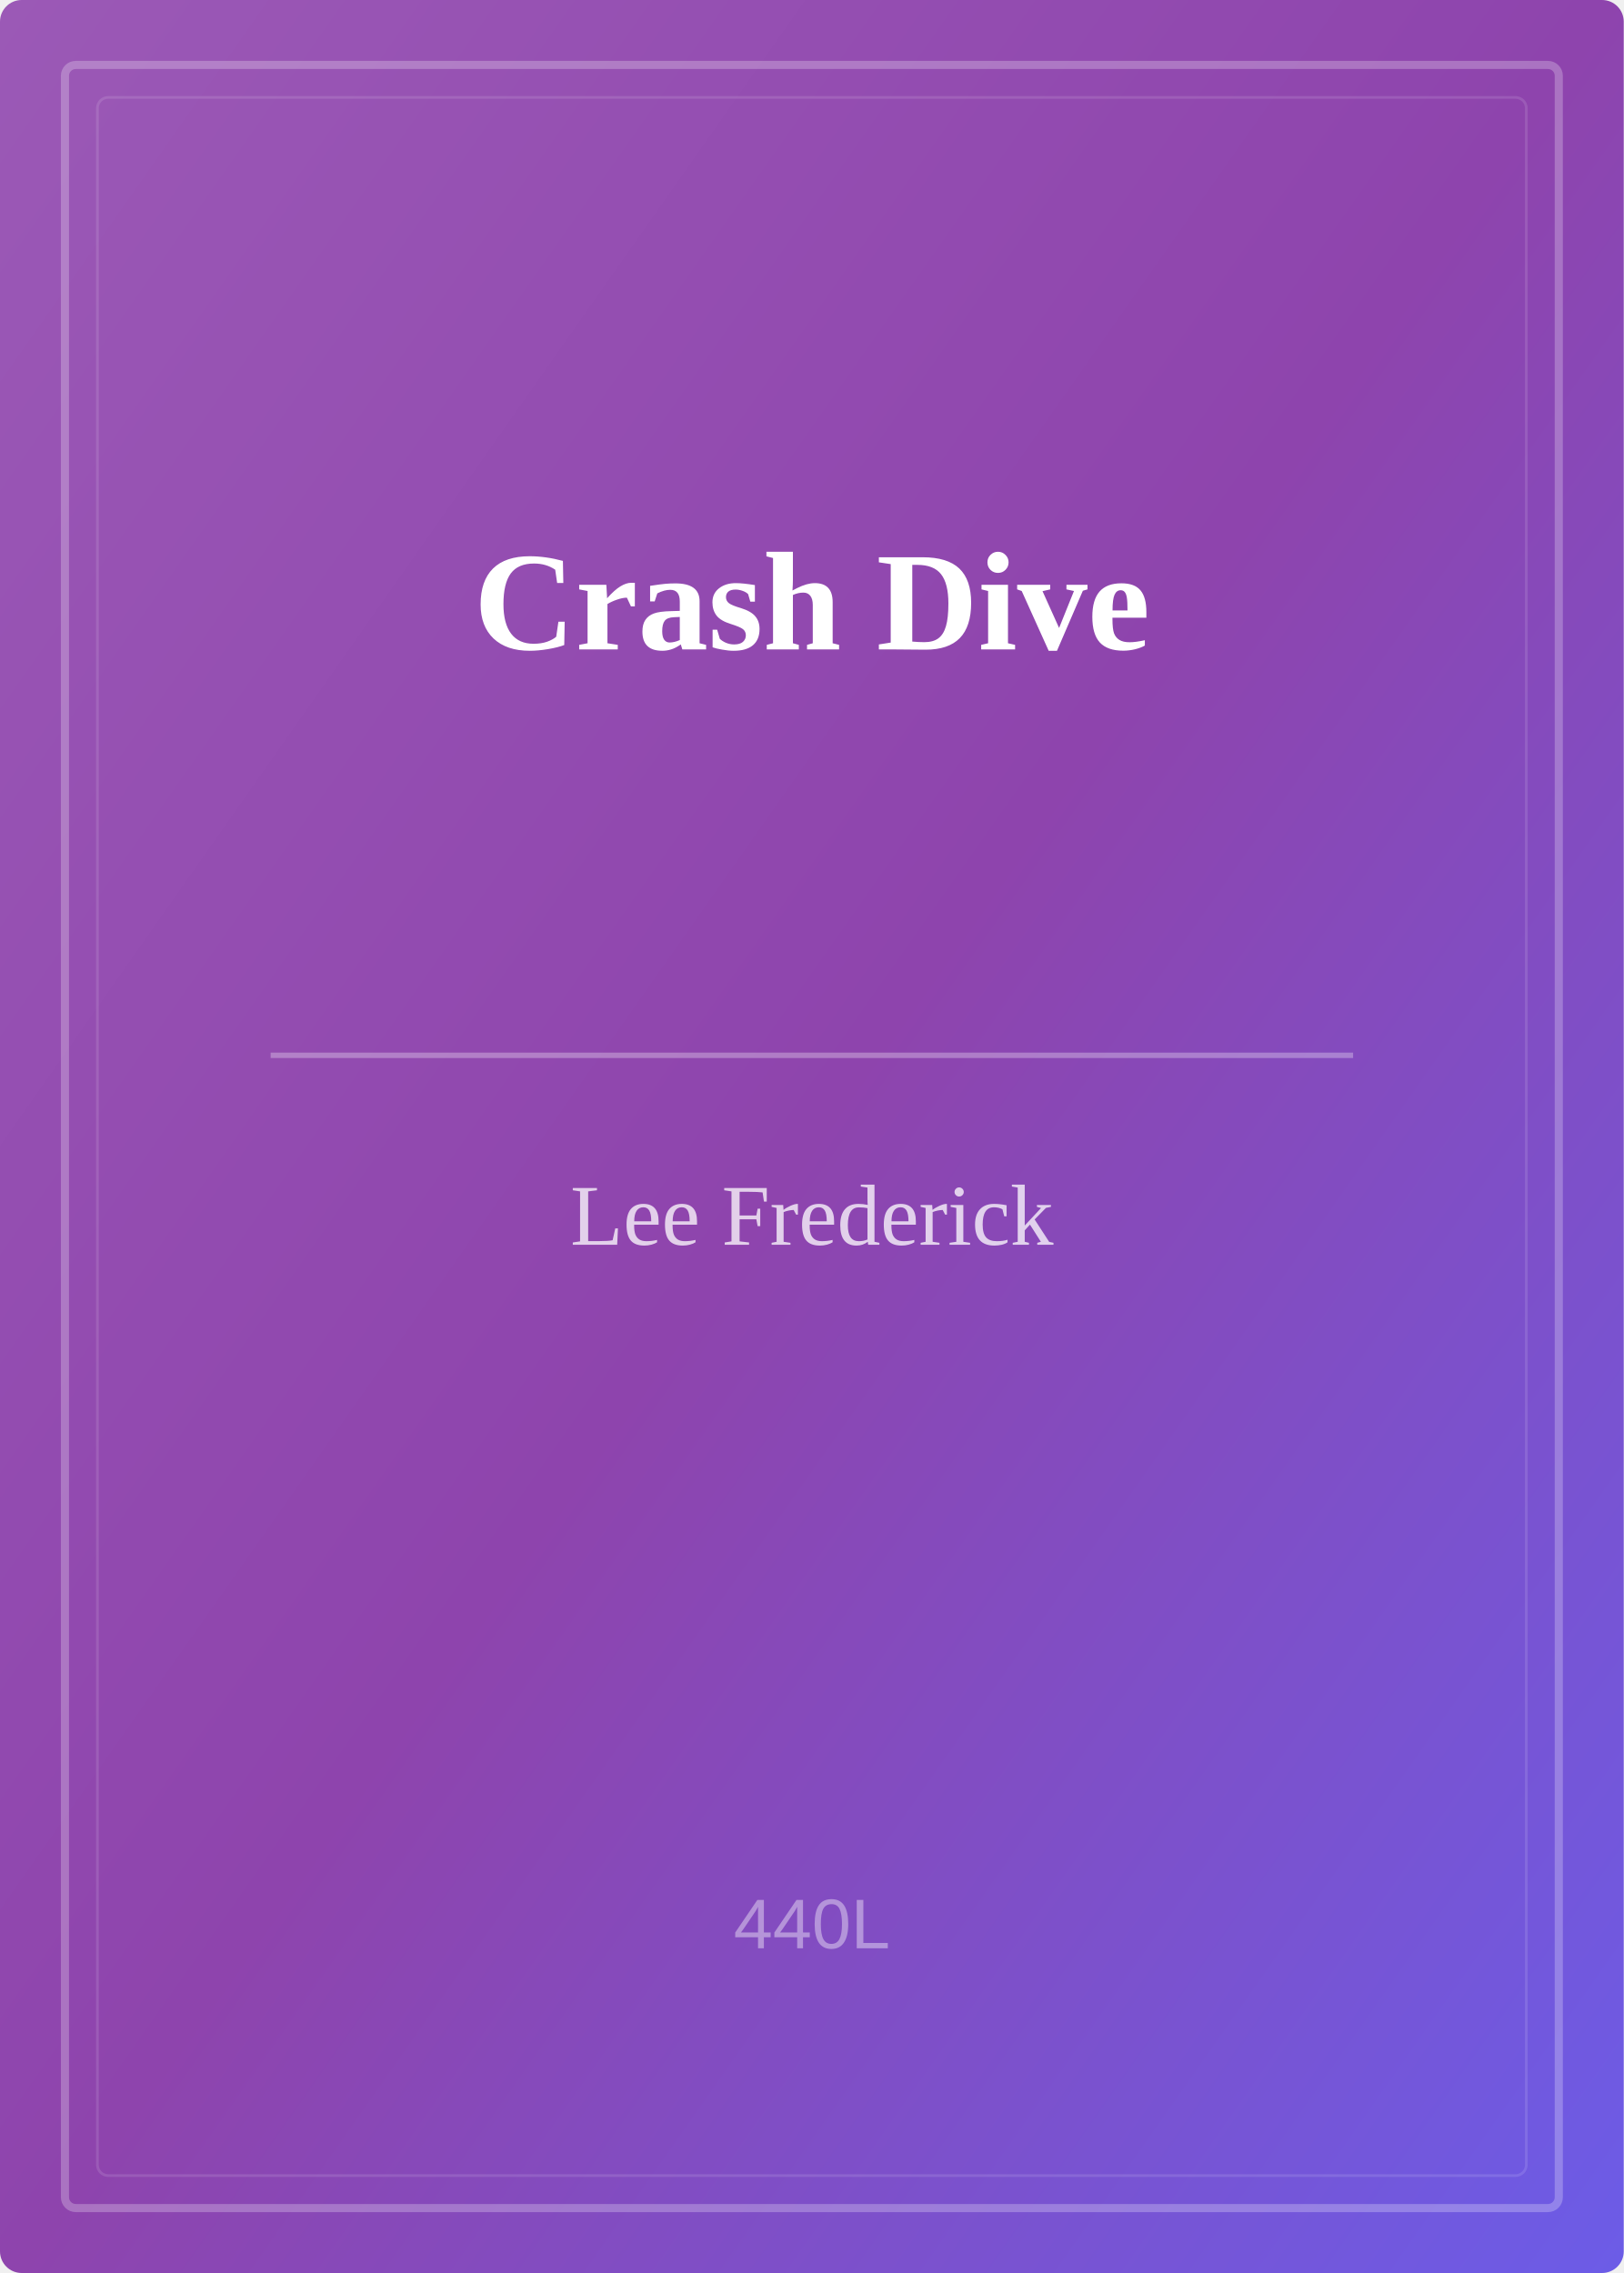
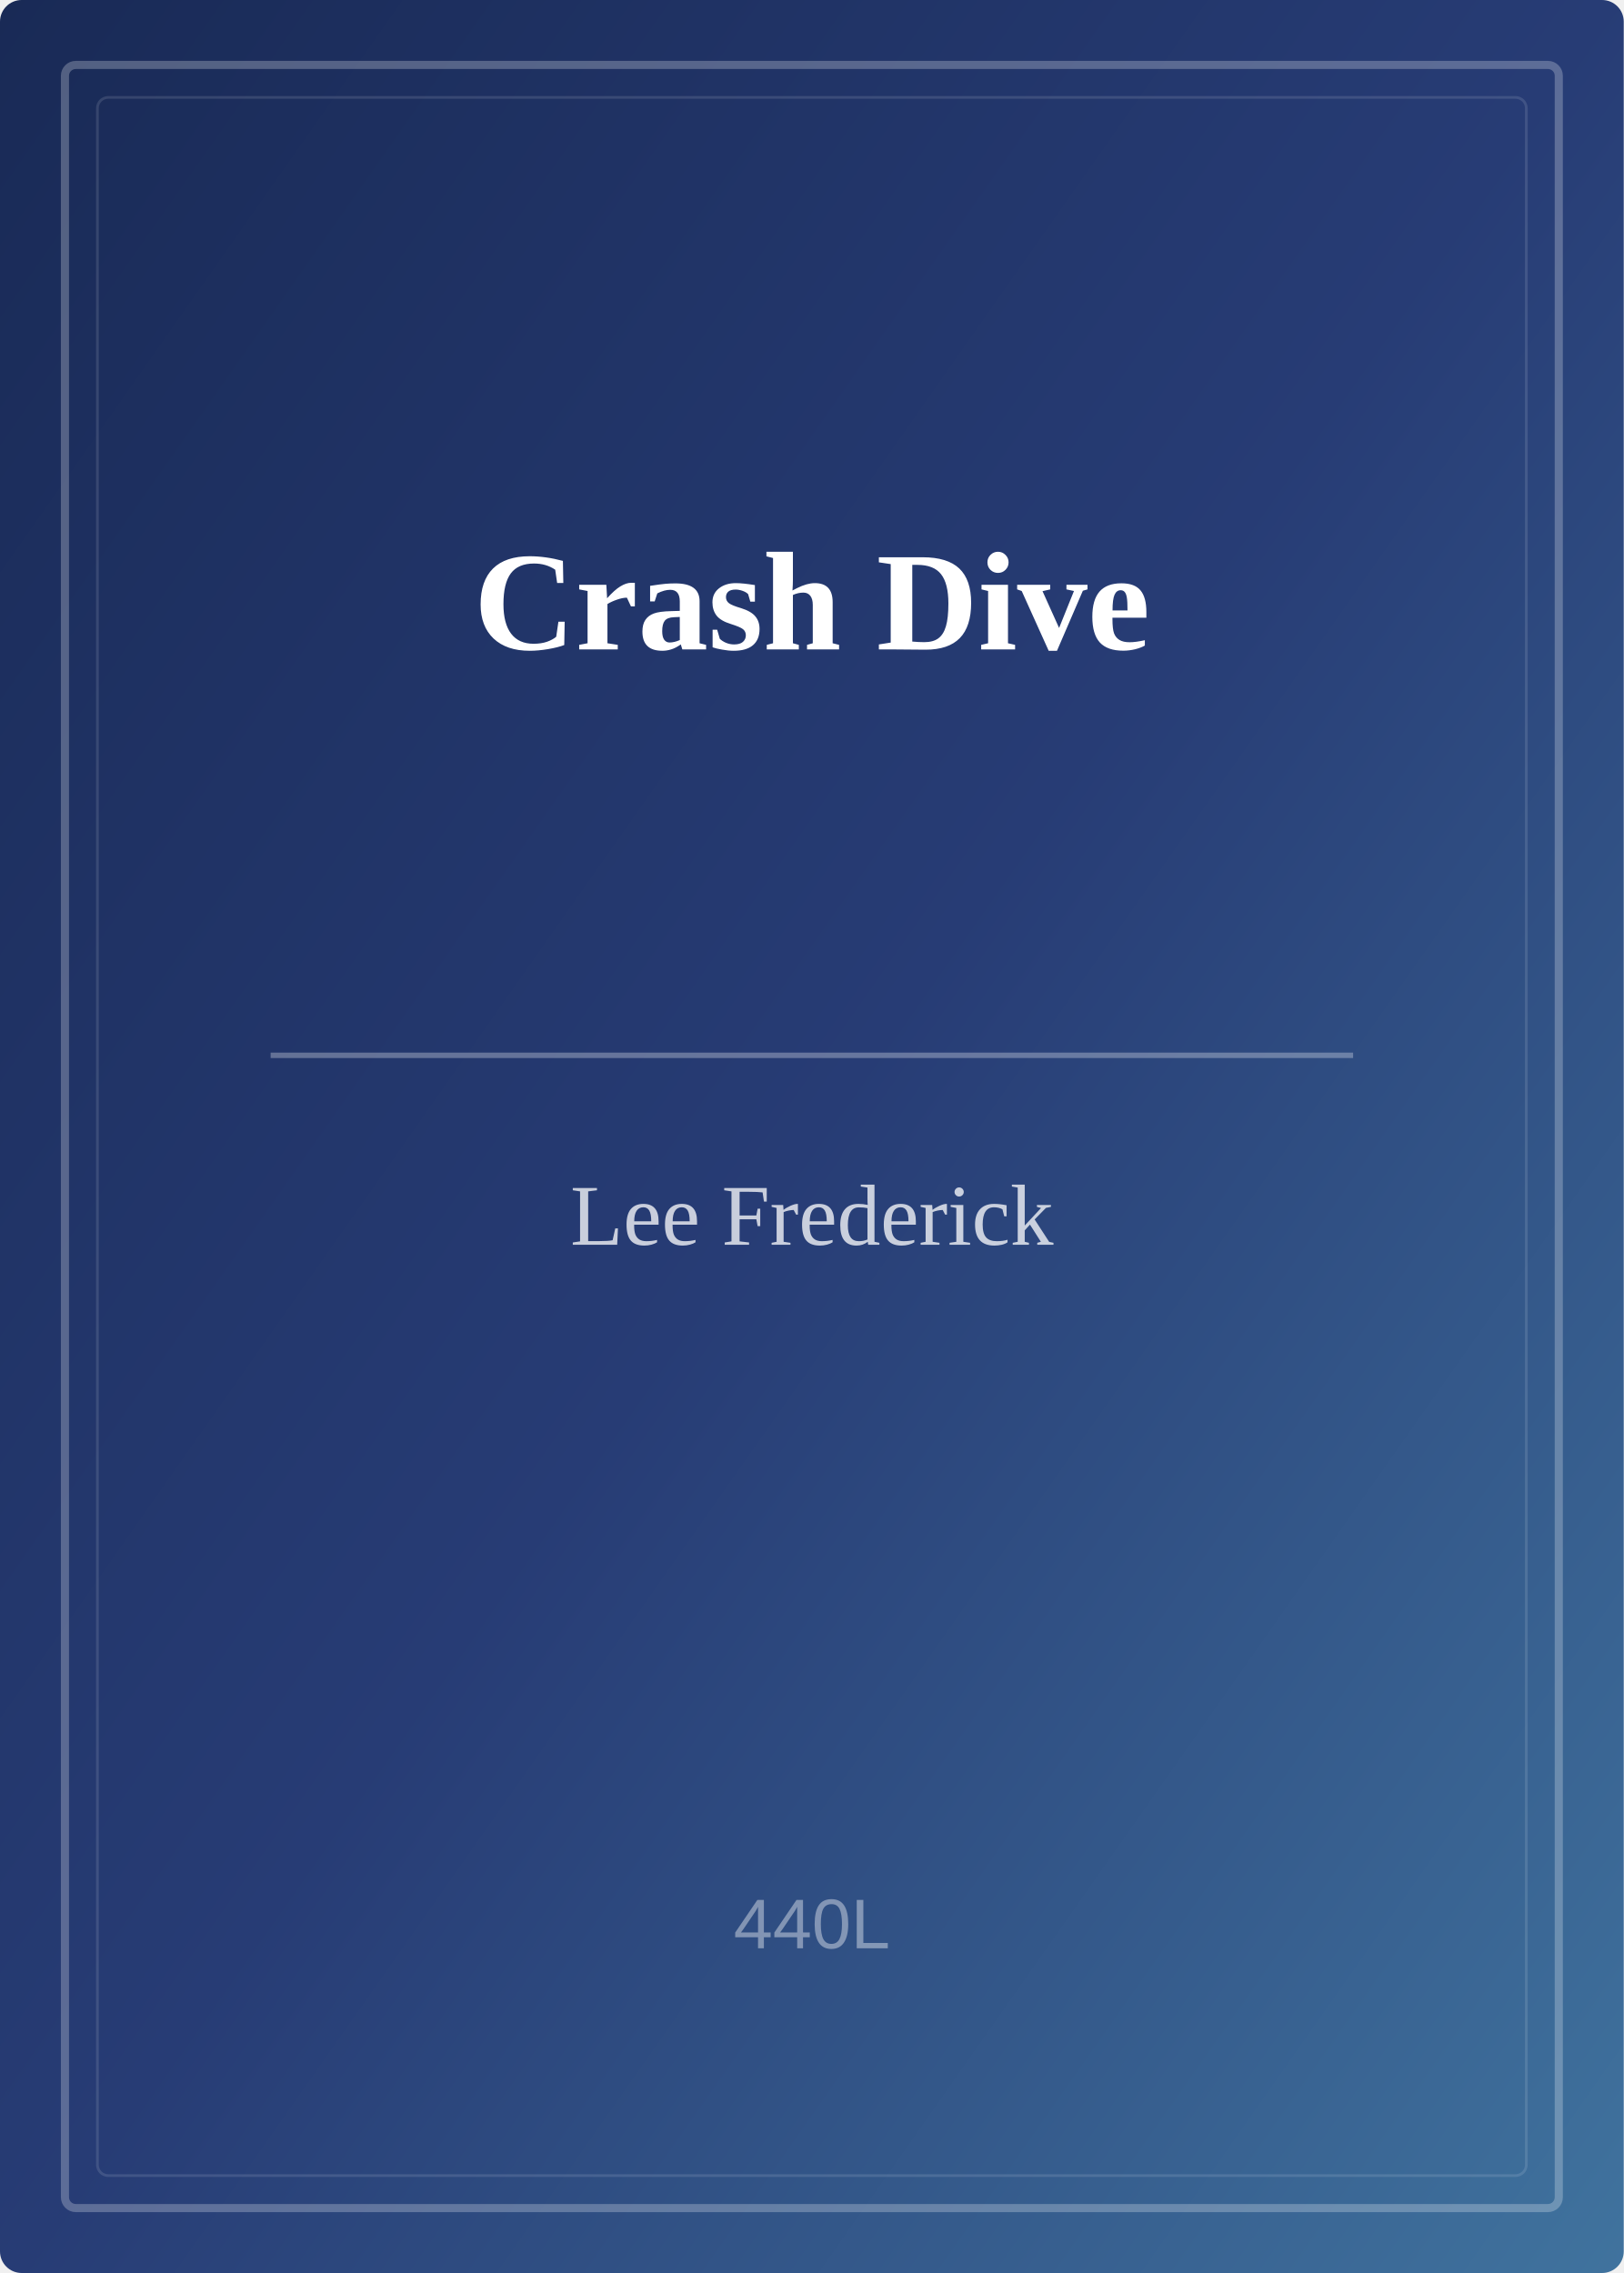
<svg xmlns="http://www.w3.org/2000/svg" width="300" height="420" viewBox="0 0 300 420">
  <defs>
    <linearGradient id="bg" x1="0%" y1="0%" x2="100%" y2="100%">
-       <stop offset="0%" stop-color="#9b59b6" />
-       <stop offset="50%" stop-color="#8e44ad" />
-       <stop offset="100%" stop-color="#6c5ce7" />
+       <stop offset="0%" stop-color="#192a56" />
+       <stop offset="50%" stop-color="#273c75" />
+       <stop offset="100%" stop-color="#40739e" />
    </linearGradient>
  </defs>
  <rect width="300" height="420" fill="url(#bg)" rx="4" />
  <rect x="12" y="12" width="276" height="396" fill="none" stroke="rgba(255,255,255,0.25)" stroke-width="1.5" rx="2" />
  <rect x="18" y="18" width="264" height="384" fill="none" stroke="rgba(255,255,255,0.12)" stroke-width="0.5" rx="2" />
  <line x1="50" y1="195" x2="250" y2="195" stroke="rgba(255,255,255,0.3)" stroke-width="1" />
  <text x="150" y="120" text-anchor="middle" fill="white" font-family="Georgia, 'Times New Roman', serif" font-size="26" font-weight="bold">Crash Dive</text>
  <text x="150" y="230" text-anchor="middle" fill="rgba(255,255,255,0.75)" font-family="Georgia, 'Times New Roman', serif" font-size="16">Lee Frederick</text>
  <text x="150" y="360" text-anchor="middle" fill="rgba(255,255,255,0.4)" font-family="Arial, sans-serif" font-size="13">440L</text>
</svg>
